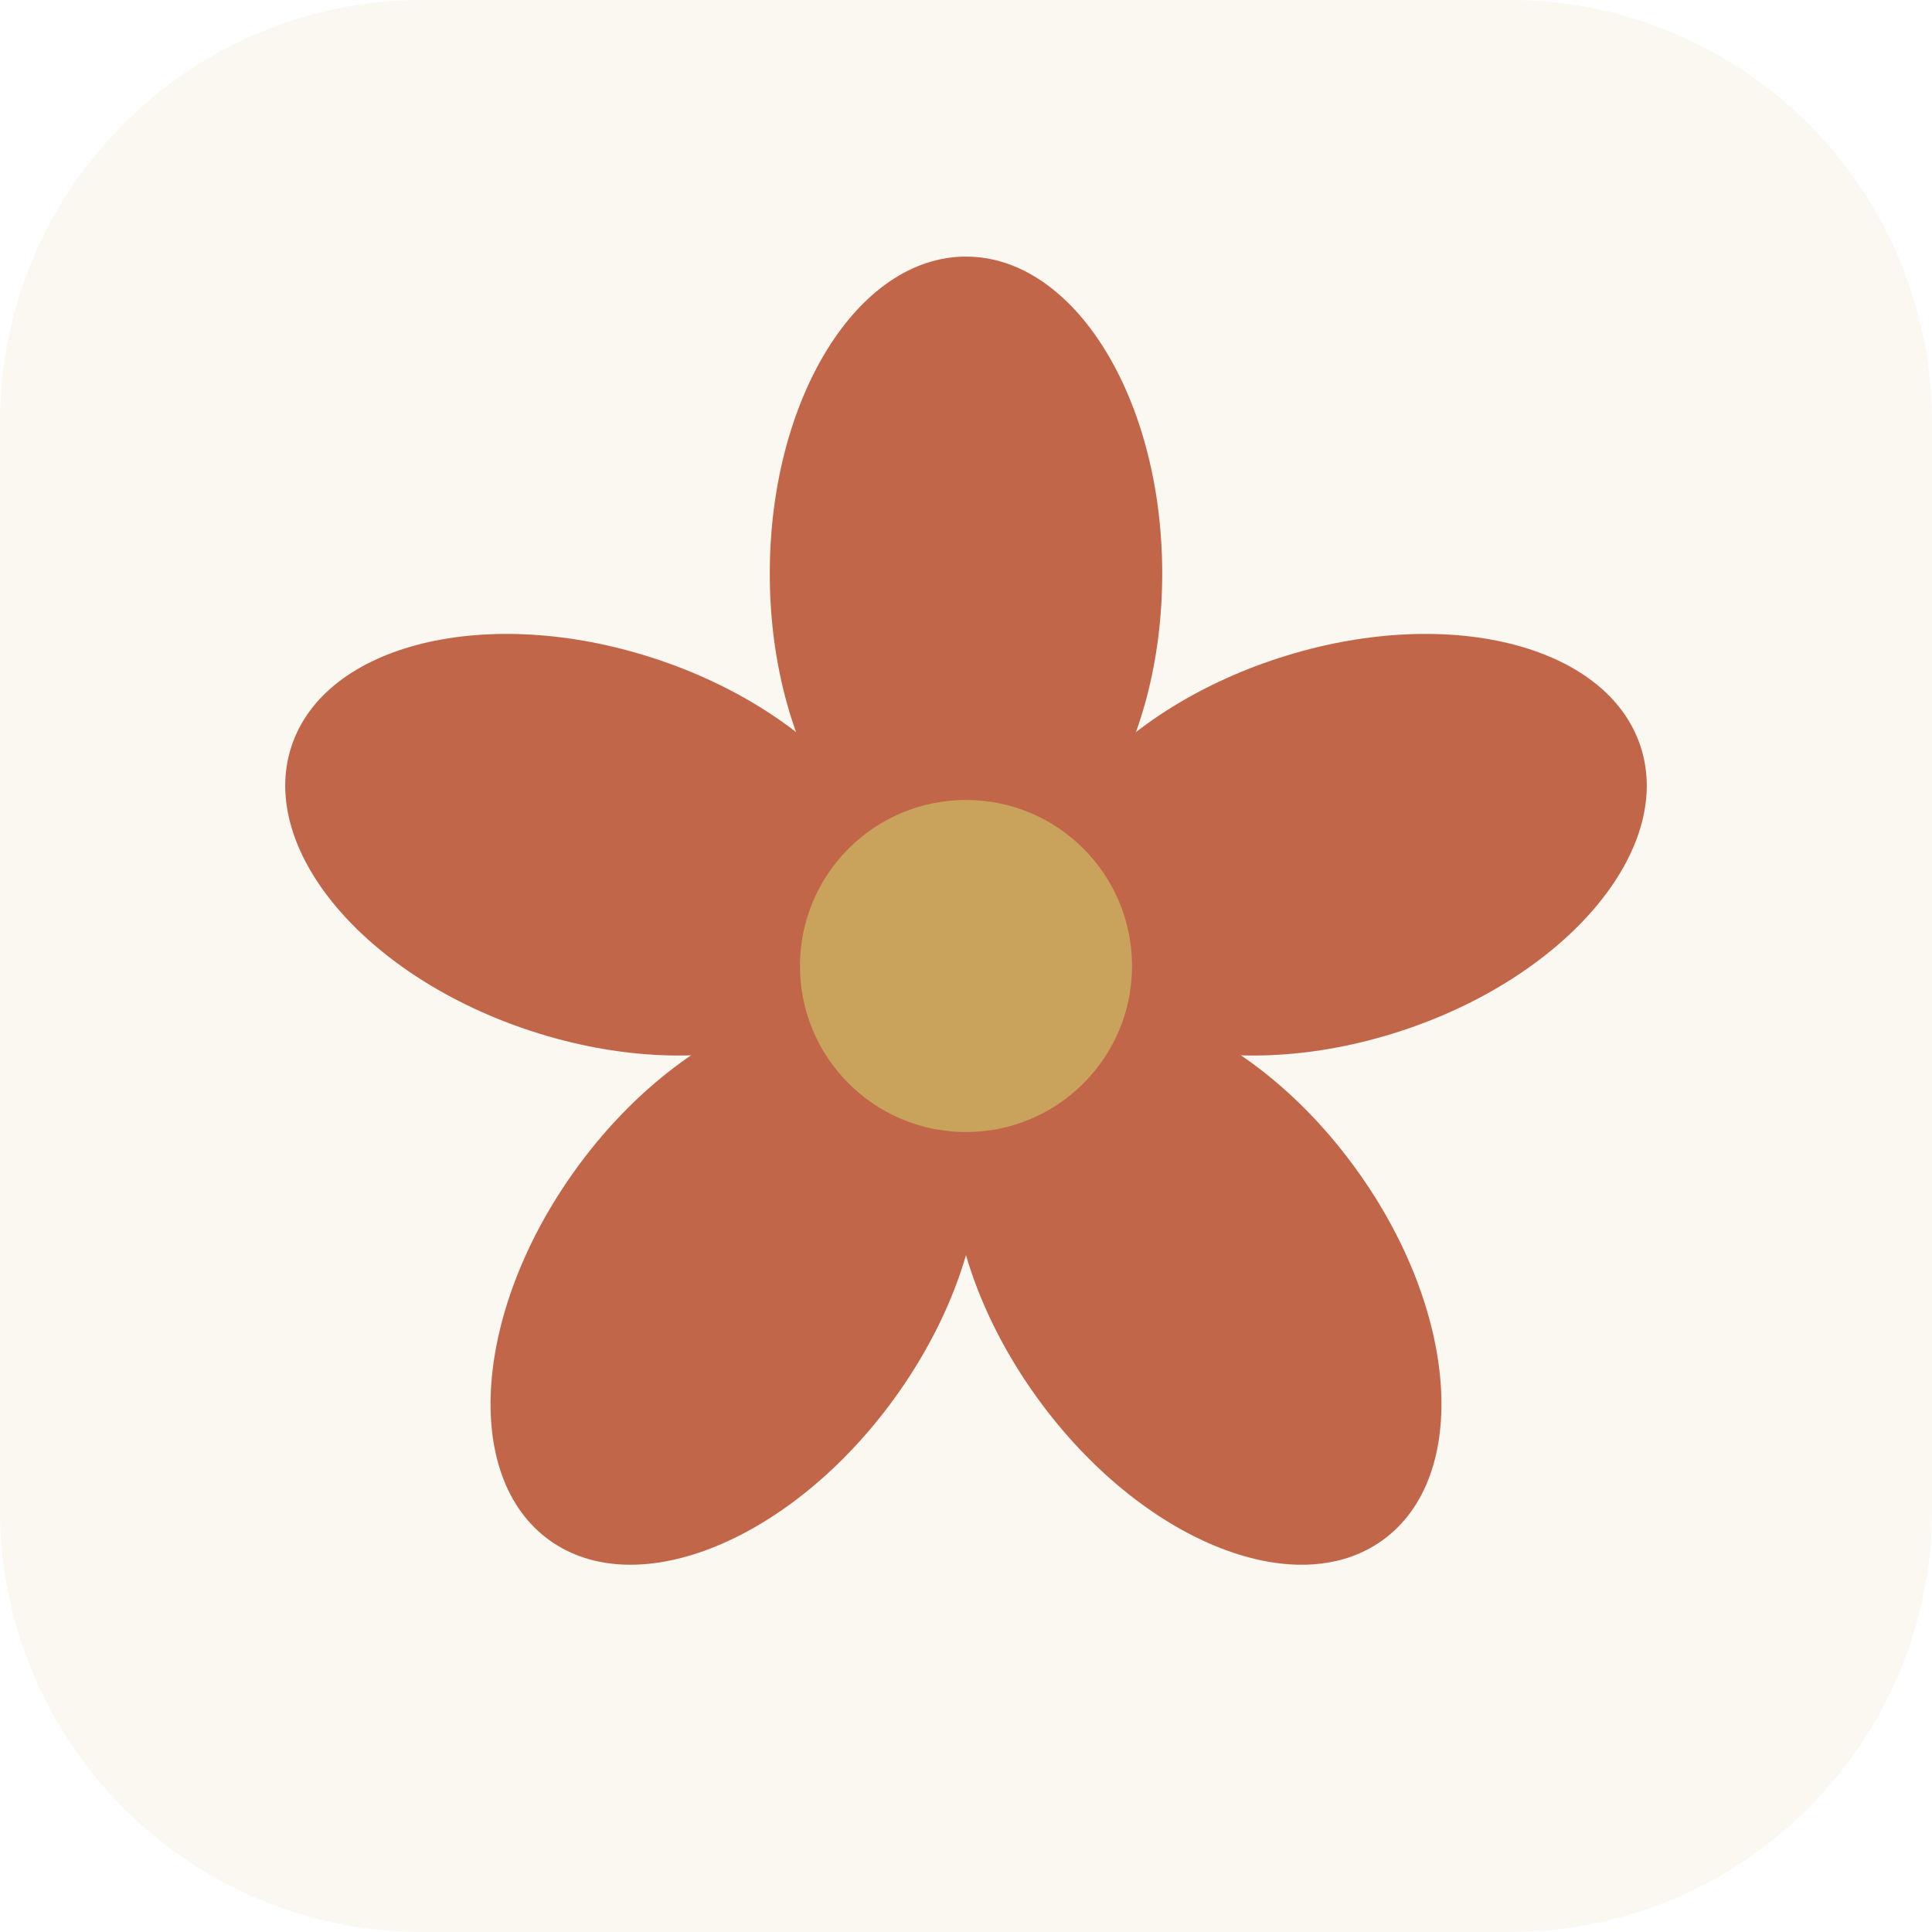
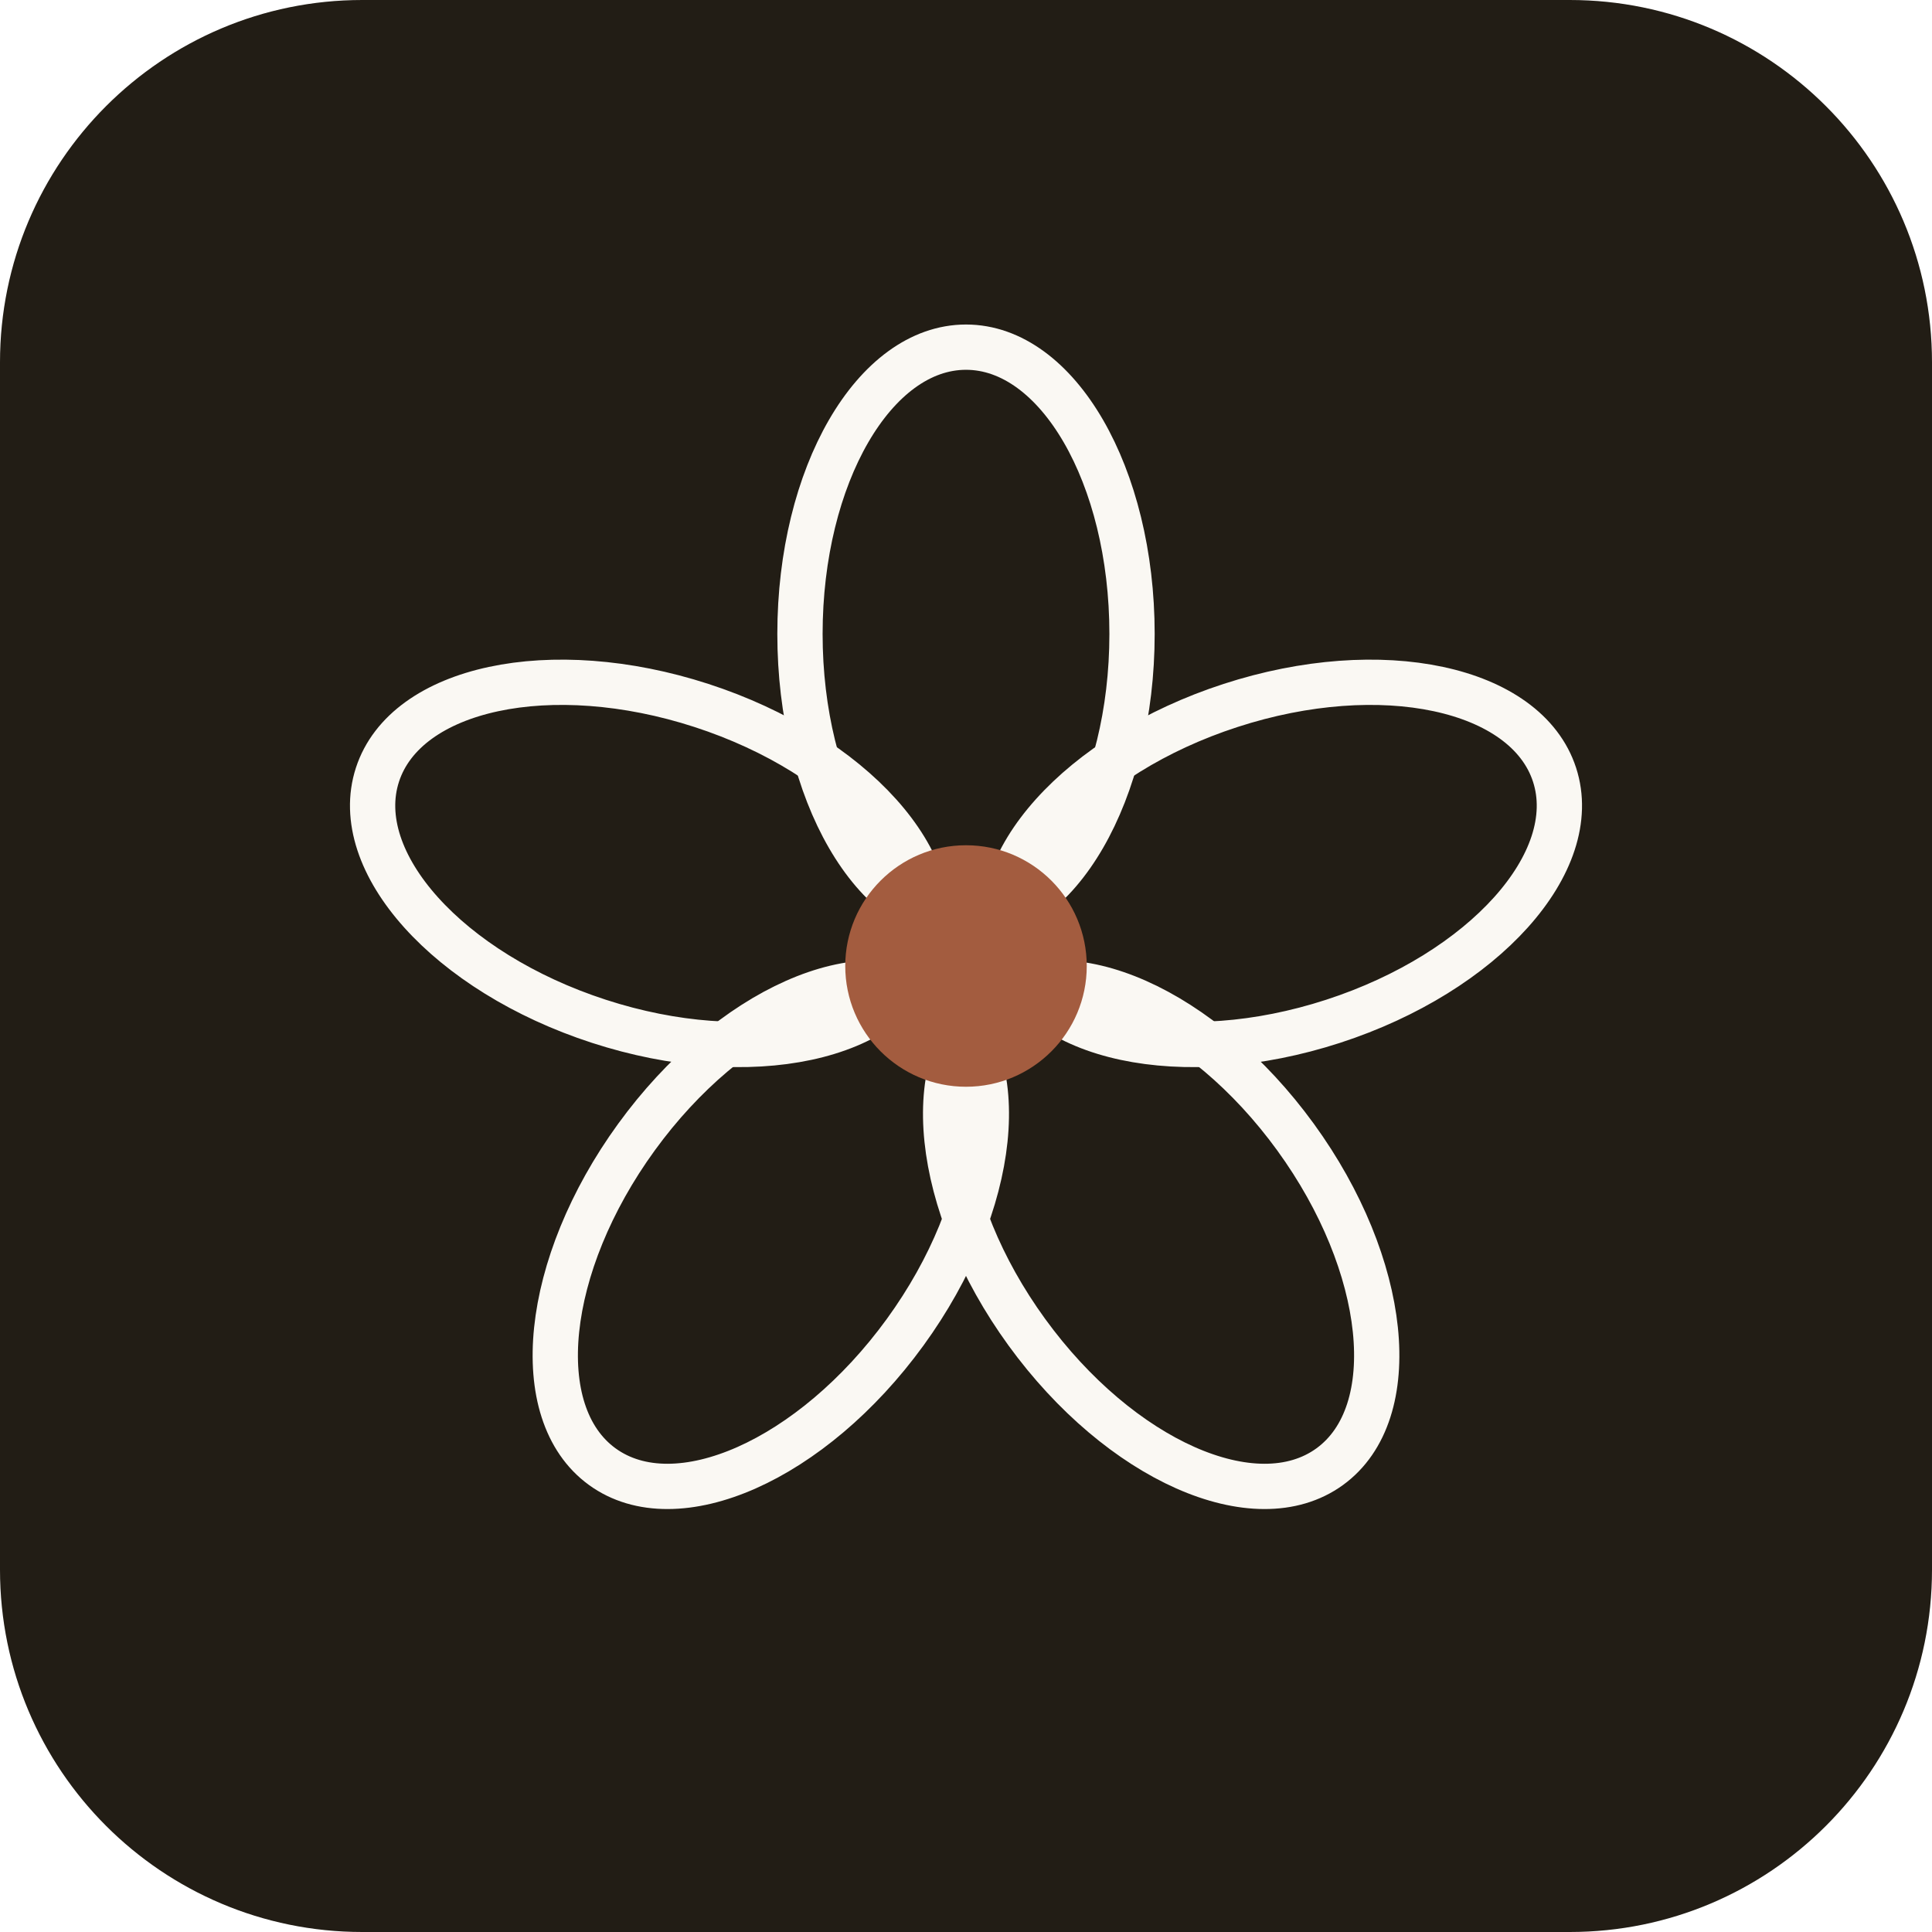
<svg xmlns="http://www.w3.org/2000/svg" viewBox="0 0 128 128">
-   <rect width="128" height="128" rx="28" fill="#fbf7f1" />
+   <rect width="128" height="128" rx="24" fill="#221d15" />
  <g>
-     <ellipse cx="64" cy="38" rx="13" ry="21" fill="#c2664a" />
-     <ellipse cx="64" cy="38" rx="13" ry="21" fill="#c2664a" transform="rotate(72 64 64)" />
-     <ellipse cx="64" cy="38" rx="13" ry="21" fill="#c2664a" transform="rotate(144 64 64)" />
-     <ellipse cx="64" cy="38" rx="13" ry="21" fill="#c2664a" transform="rotate(216 64 64)" />
-     <ellipse cx="64" cy="38" rx="13" ry="21" fill="#c2664a" transform="rotate(288 64 64)" />
-     <circle cx="64" cy="64" r="11" fill="#c9a35c" />
+     <ellipse cx="64" cy="42" rx="11" ry="19" fill="none" stroke="#faf8f3" stroke-width="3" />
+     <ellipse cx="64" cy="42" rx="11" ry="19" fill="none" stroke="#faf8f3" stroke-width="3" transform="rotate(72 64 64)" />
+     <ellipse cx="64" cy="42" rx="11" ry="19" fill="none" stroke="#faf8f3" stroke-width="3" transform="rotate(144 64 64)" />
+     <ellipse cx="64" cy="42" rx="11" ry="19" fill="none" stroke="#faf8f3" stroke-width="3" transform="rotate(216 64 64)" />
+     <ellipse cx="64" cy="42" rx="11" ry="19" fill="none" stroke="#faf8f3" stroke-width="3" transform="rotate(288 64 64)" />
+     <circle cx="64" cy="64" r="8" fill="#a35c3f" />
  </g>
</svg>
